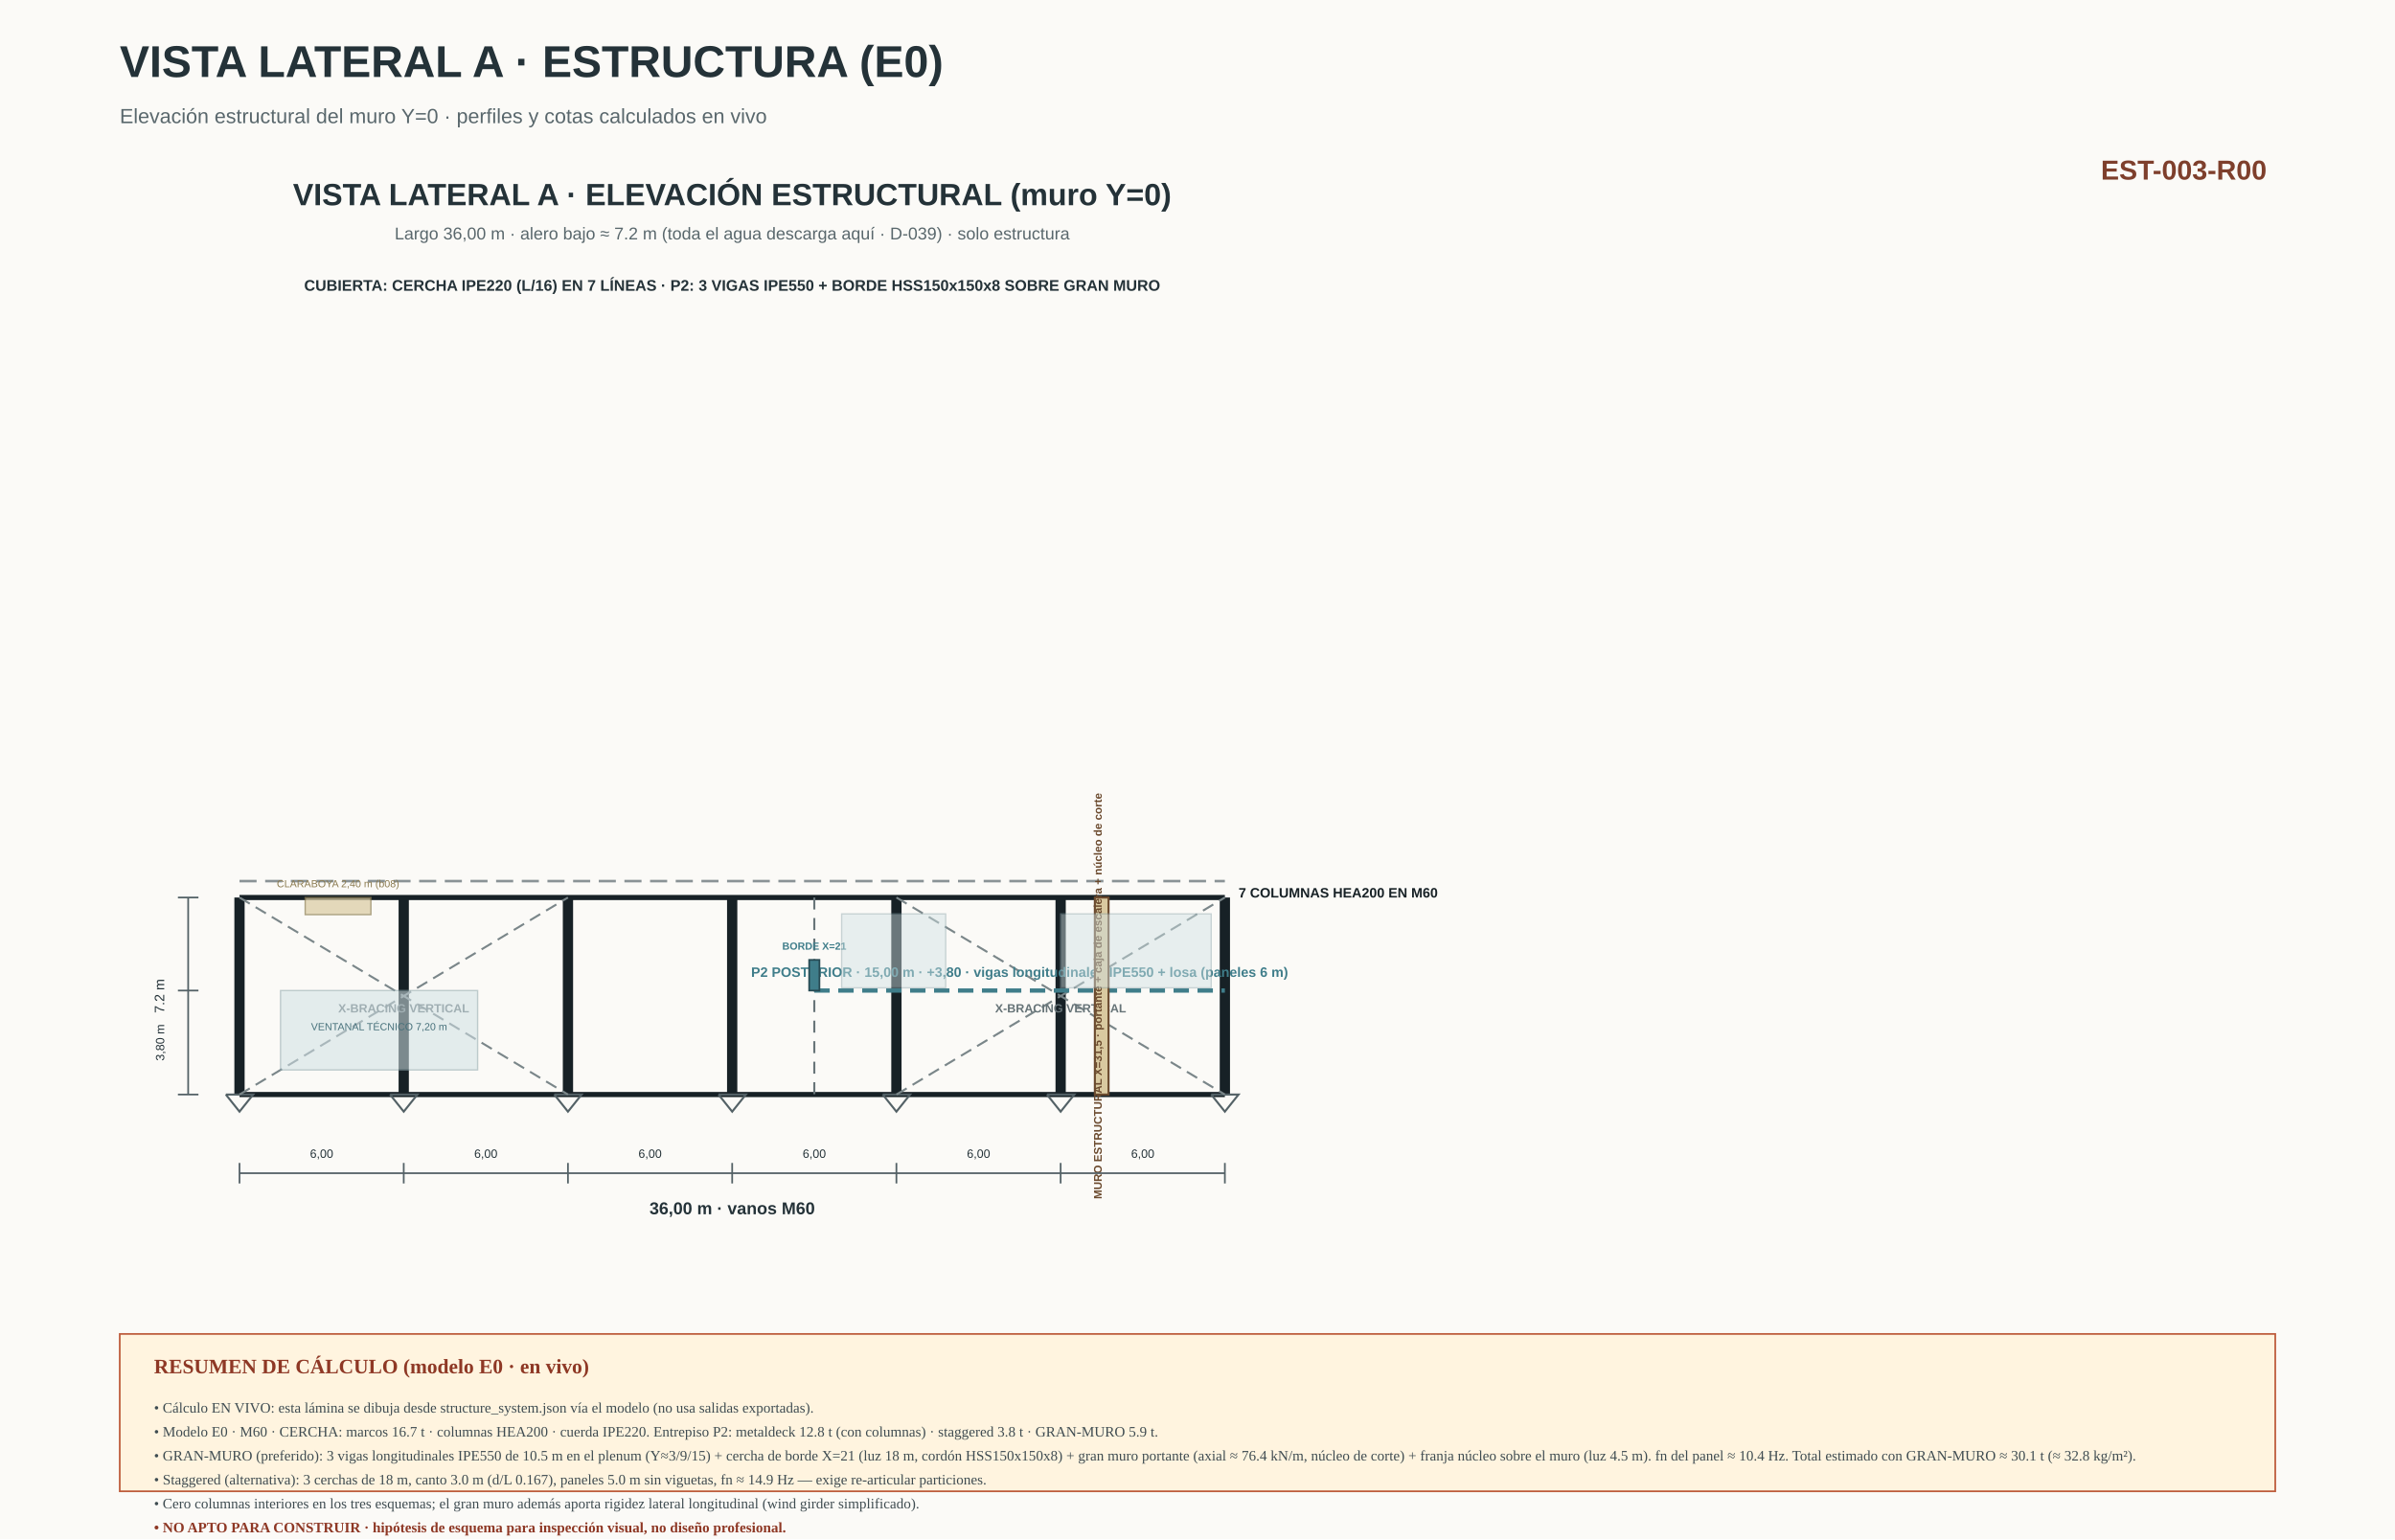
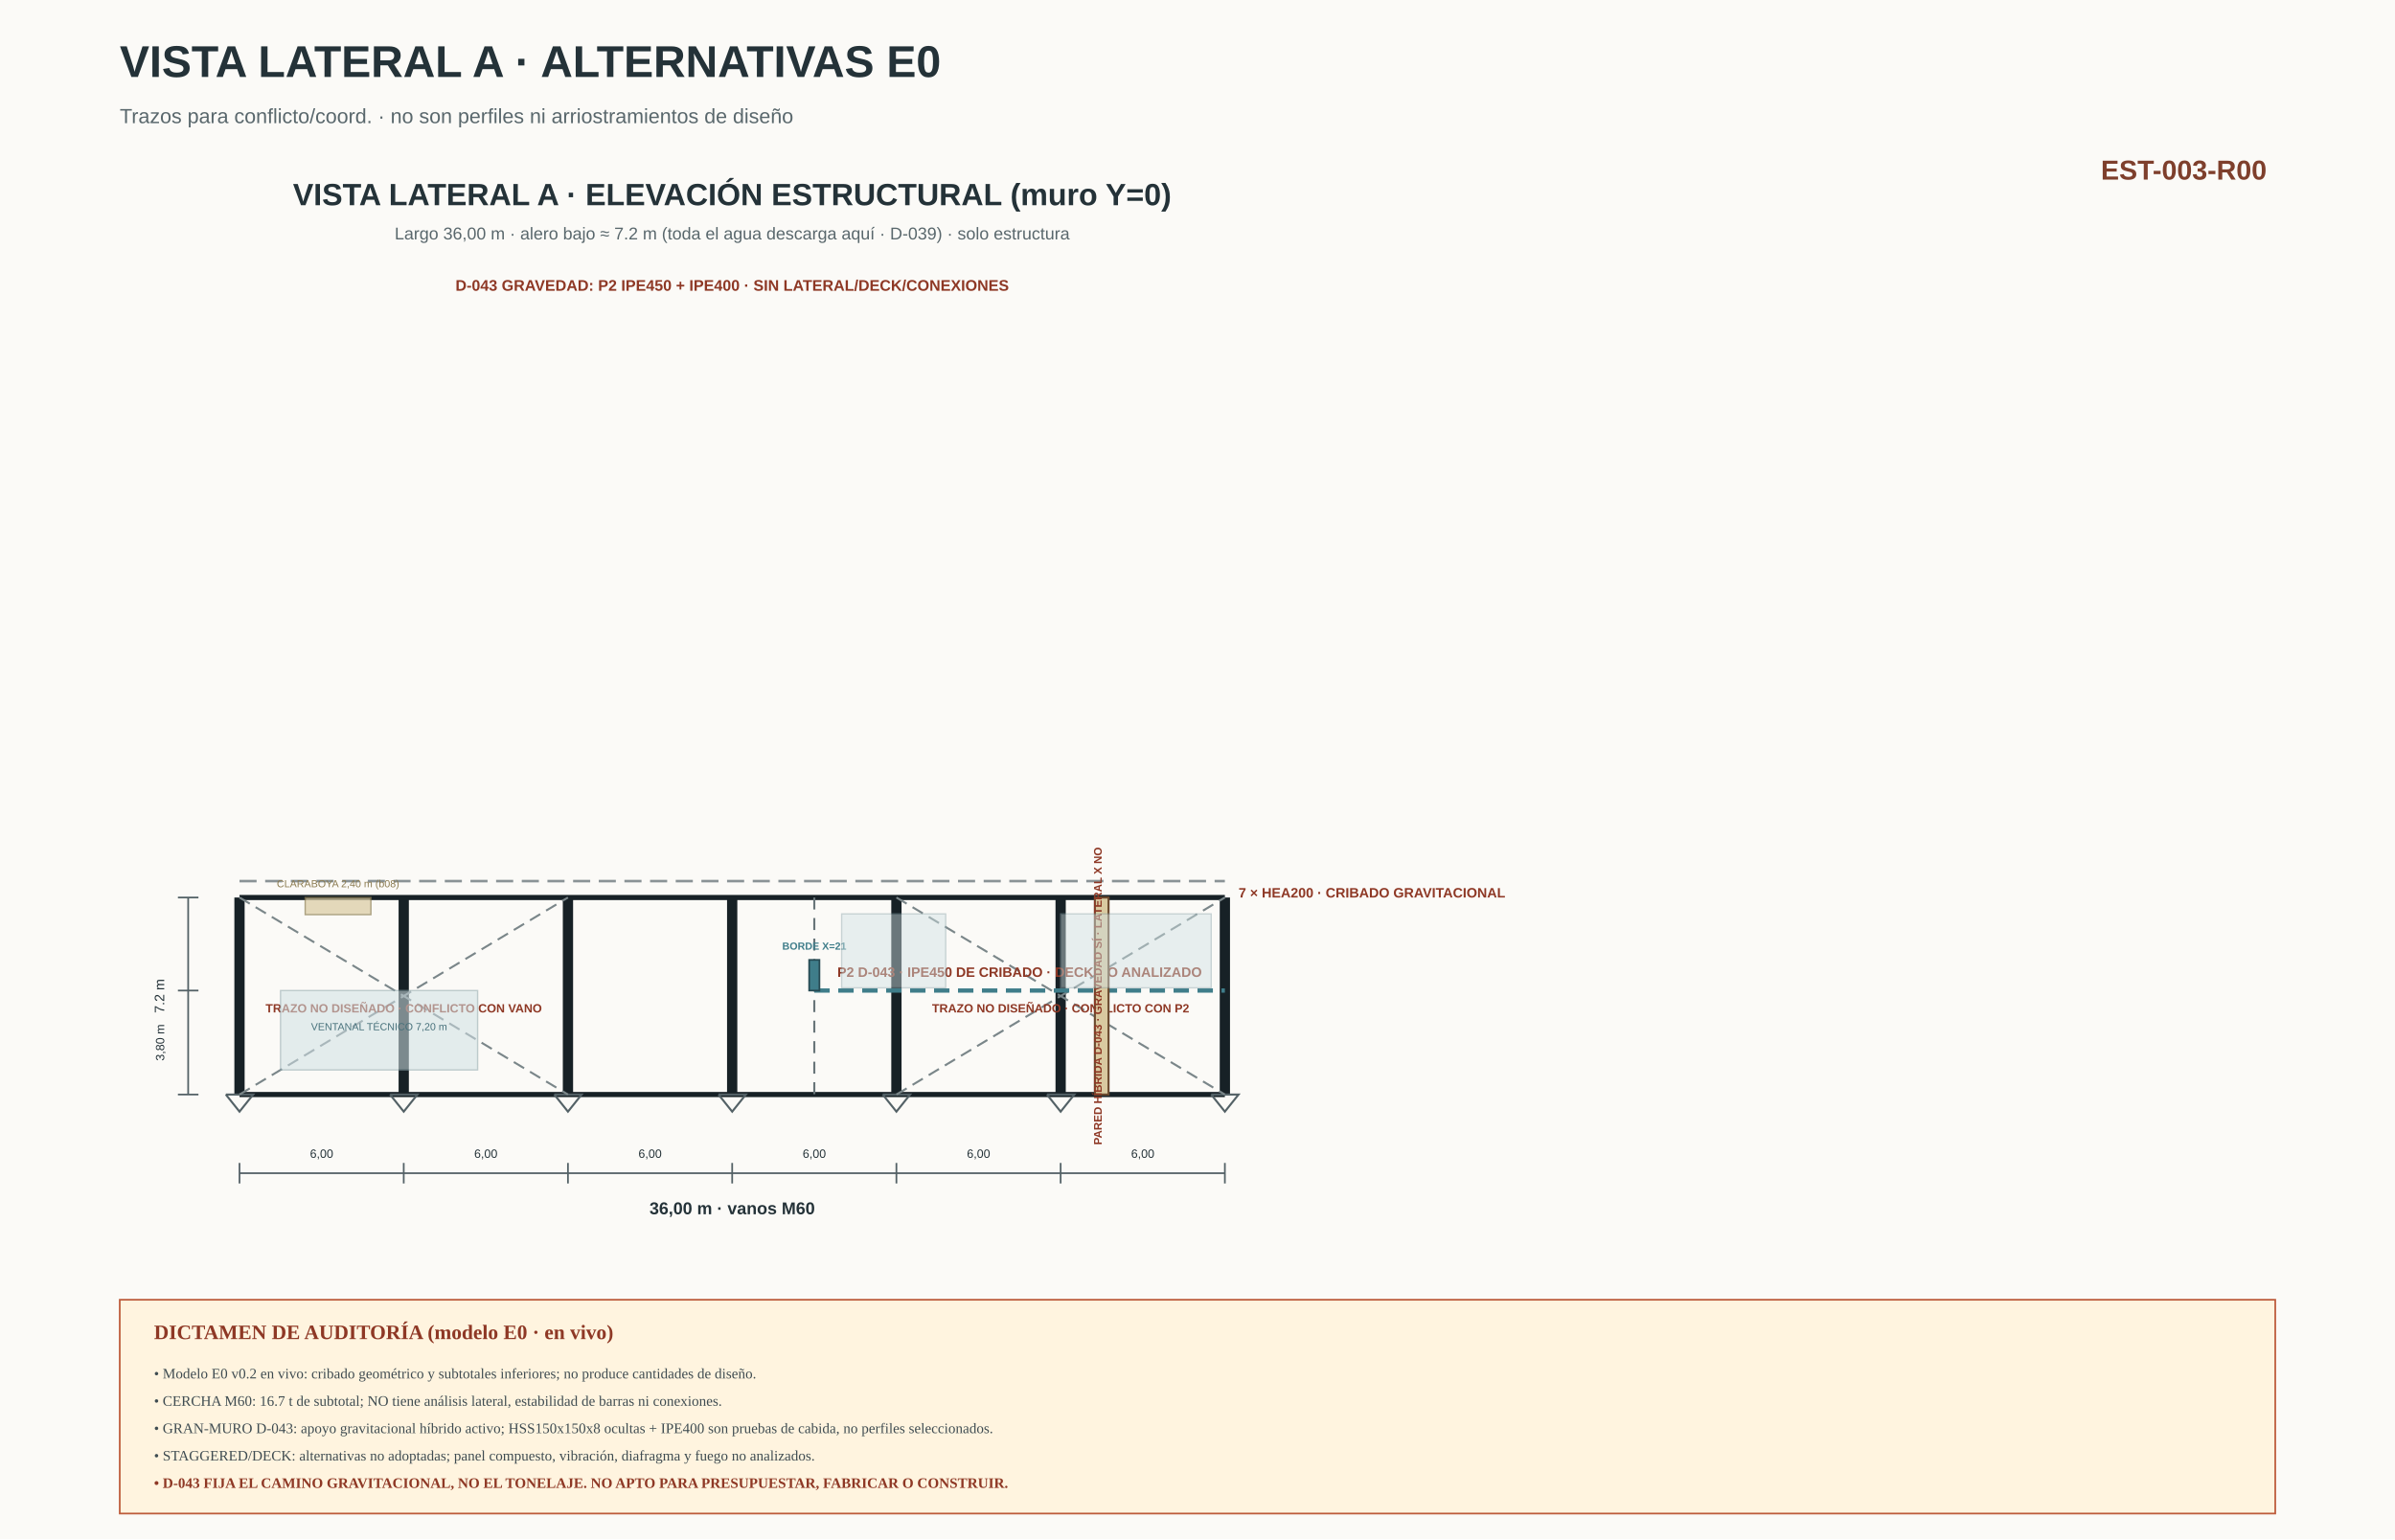
<svg xmlns="http://www.w3.org/2000/svg" width="1400" height="900" viewBox="0 0 1400 900">
  <rect width="1400" height="900" fill="#fbfaf7" />
  <g font-family="Arial">
-     <text x="70" y="45" font-size="26" text-anchor="start" font-weight="700" fill="#243238">VISTA LATERAL A · ESTRUCTURA (E0)</text>
-     <text x="70" y="72" font-size="12" text-anchor="start" font-weight="400" fill="#59676c">Elevación estructural del muro Y=0 · perfiles y cotas calculados en vivo</text>
+     <text x="70" y="45" font-size="26" text-anchor="start" font-weight="700" fill="#243238">VISTA LATERAL A · ALTERNATIVAS E0</text>
+     <text x="70" y="72" font-size="12" text-anchor="start" font-weight="400" fill="#59676c">Trazos para conflicto/coord. · no son perfiles ni arriostramientos de diseño</text>
    <text x="1325" y="105" font-size="16" text-anchor="end" font-weight="700" fill="#7e3f2c">EST-003-R00</text>
  </g>
  <g font-family="Arial" fill="#20292e">
    <text x="428.0" y="120" font-size="18" text-anchor="middle" font-weight="700" fill="#243238">VISTA LATERAL A · ELEVACIÓN ESTRUCTURAL (muro Y=0)</text>
    <text x="428.0" y="140" font-size="10" text-anchor="middle" font-weight="400" fill="#59676c">Largo 36,00 m · alero bajo ≈ 7.2 m (toda el agua descarga aquí · D-039) · solo estructura</text>
    <line x1="140.0" y1="640.0" x2="716.0" y2="640.0" stroke="#172126" stroke-width="3" />
    <line x1="140.0" y1="524.8" x2="716.0" y2="524.8" stroke="#172126" stroke-width="3" />
    <line x1="140.0" y1="515.2" x2="716.0" y2="515.2" stroke="#8a9396" stroke-width="1.5" stroke-dasharray="10 5" />
    <line x1="140.0" y1="640.0" x2="140.0" y2="524.8" stroke="#172126" stroke-width="6" />
    <polyline points="132.0,640.0 148.0,640.0 140.0,650.0 132.0,640.0" fill="none" stroke="#536166" stroke-width="1.2" />
    <line x1="236.0" y1="640.0" x2="236.0" y2="524.8" stroke="#172126" stroke-width="6" />
    <polyline points="228.0,640.0 244.0,640.0 236.0,650.0 228.0,640.0" fill="none" stroke="#536166" stroke-width="1.2" />
    <line x1="332.0" y1="640.0" x2="332.0" y2="524.8" stroke="#172126" stroke-width="6" />
    <polyline points="324.0,640.0 340.0,640.0 332.0,650.0 324.0,640.0" fill="none" stroke="#536166" stroke-width="1.2" />
    <line x1="428.0" y1="640.0" x2="428.0" y2="524.8" stroke="#172126" stroke-width="6" />
    <polyline points="420.0,640.0 436.0,640.0 428.0,650.0 420.0,640.0" fill="none" stroke="#536166" stroke-width="1.2" />
    <line x1="524.0" y1="640.0" x2="524.0" y2="524.8" stroke="#172126" stroke-width="6" />
    <polyline points="516.0,640.0 532.0,640.0 524.0,650.0 516.0,640.0" fill="none" stroke="#536166" stroke-width="1.2" />
    <line x1="620.0" y1="640.0" x2="620.0" y2="524.8" stroke="#172126" stroke-width="6" />
    <polyline points="612.0,640.0 628.0,640.0 620.0,650.0 612.0,640.0" fill="none" stroke="#536166" stroke-width="1.2" />
    <line x1="716.0" y1="640.0" x2="716.0" y2="524.8" stroke="#172126" stroke-width="6" />
    <polyline points="708.0,640.0 724.0,640.0 716.0,650.0 708.0,640.0" fill="none" stroke="#536166" stroke-width="1.2" />
-     <text x="724.0" y="524.8" font-size="8" text-anchor="start" font-weight="700" fill="#172126">7 COLUMNAS HEA200 EN M60</text>
+     <text x="724.0" y="524.8" font-size="8" text-anchor="start" font-weight="700" fill="#8e3825">7 × HEA200 · CRIBADO GRAVITACIONAL</text>
    <line x1="140.0" y1="640.0" x2="332.0" y2="524.8" stroke="#7a8689" stroke-width="1.2" stroke-dasharray="7 4" />
    <line x1="140.0" y1="524.8" x2="332.0" y2="640.0" stroke="#7a8689" stroke-width="1.2" stroke-dasharray="7 4" />
    <line x1="524.0" y1="640.0" x2="716.0" y2="524.8" stroke="#7a8689" stroke-width="1.2" stroke-dasharray="7 4" />
    <line x1="524.0" y1="524.8" x2="716.0" y2="640.0" stroke="#7a8689" stroke-width="1.2" stroke-dasharray="7 4" />
-     <text x="236.0" y="592.0" font-size="7" text-anchor="middle" font-weight="700" fill="#667377">X-BRACING VERTICAL</text>
-     <text x="620.0" y="592.0" font-size="7" text-anchor="middle" font-weight="700" fill="#667377">X-BRACING VERTICAL</text>
+     <text x="236.0" y="592.0" font-size="7" text-anchor="middle" font-weight="700" fill="#8e3825">TRAZO NO DISEÑADO · CONFLICTO CON VANO</text>
+     <text x="620.0" y="592.0" font-size="7" text-anchor="middle" font-weight="700" fill="#8e3825">TRAZO NO DISEÑADO · CONFLICTO CON P2</text>
    <line x1="476.0" y1="524.8" x2="476.0" y2="640.0" stroke="#687579" stroke-width="1.2" stroke-dasharray="7 5" />
    <line x1="476.0" y1="579.2" x2="716.0" y2="579.2" stroke="#3f7d8a" stroke-width="2.5" stroke-dasharray="9 5" />
-     <text x="596.0" y="571.2" font-size="8" text-anchor="middle" font-weight="700" fill="#3f7d8a">P2 POSTERIOR · 15,00 m · +3,80 · vigas longitudinales IPE550 + losa (paneles 6 m)</text>
+     <text x="596.0" y="571.2" font-size="8" text-anchor="middle" font-weight="700" fill="#8e3825">P2 D-043 · IPE450 DE CRIBADO · DECK NO ANALIZADO</text>
    <rect x="473.0" y="561.28" width="6" height="17.92" fill="#3f7d8a" stroke="#274a53" stroke-width="1" />
    <text x="476.0" y="555.28" font-size="6" text-anchor="middle" font-weight="700" fill="#3f7d8a">BORDE X=21</text>
    <rect x="640.0" y="524.8" width="8" height="115.2" fill="#d9c9a0" stroke="#6b4a2e" stroke-width="1.2" />
-     <text x="644.0" y="582.4" font-size="6.5" text-anchor="middle" font-weight="700" fill="#6b4a2e" transform="rotate(-90 644.0 582.4)">MURO ESTRUCTURAL X=31,5 · portante + caja de escalera + núcleo de corte</text>
+     <text x="644.0" y="582.4" font-size="6.5" text-anchor="middle" font-weight="700" fill="#8e3825" transform="rotate(-90 644.0 582.4)">PARED HÍBRIDA D-043 · GRAVEDAD SÍ · LATERAL X NO</text>
    <rect x="164.0" y="579.2" width="115.2" height="46.4" fill="#cfe0e3" stroke="#8aa4a9" stroke-width="0.8" opacity="0.55" />
    <text x="221.6" y="602.4" font-size="6" text-anchor="middle" font-weight="400" fill="#46707a">VENTANAL TÉCNICO 7,20 m</text>
    <rect x="492.0" y="534.4" width="60.8" height="43.2" fill="#cfe0e3" stroke="#8aa4a9" stroke-width="0.8" opacity="0.45" />
    <rect x="620.0" y="534.4" width="88.0" height="43.2" fill="#cfe0e3" stroke="#8aa4a9" stroke-width="0.8" opacity="0.45" />
    <rect x="178.4" y="524.8" width="38.4" height="10" fill="#d9c9a0" stroke="#8a7a4f" stroke-width="0.8" opacity="0.7" />
    <text x="197.6" y="518.8" font-size="6" text-anchor="middle" font-weight="400" fill="#8a7a4f">CLARABOYA 2,40 m (b08)</text>
    <line x1="140.0" y1="686.0" x2="716.0" y2="686.0" stroke="#536166" stroke-width="1.0" />
    <line x1="140.0" y1="680.0" x2="140.0" y2="692.0" stroke="#536166" stroke-width="1.0" />
    <line x1="236.0" y1="680.0" x2="236.0" y2="692.0" stroke="#536166" stroke-width="1.0" />
    <line x1="332.0" y1="680.0" x2="332.0" y2="692.0" stroke="#536166" stroke-width="1.0" />
    <line x1="428.0" y1="680.0" x2="428.0" y2="692.0" stroke="#536166" stroke-width="1.0" />
    <line x1="524.0" y1="680.0" x2="524.0" y2="692.0" stroke="#536166" stroke-width="1.0" />
    <line x1="620.0" y1="680.0" x2="620.0" y2="692.0" stroke="#536166" stroke-width="1.0" />
    <line x1="716.0" y1="680.0" x2="716.0" y2="692.0" stroke="#536166" stroke-width="1.0" />
    <text x="188.0" y="677.0" font-size="7" text-anchor="middle" font-weight="400" fill="#243238">6,00</text>
    <text x="284.0" y="677.0" font-size="7" text-anchor="middle" font-weight="400" fill="#243238">6,00</text>
    <text x="380.0" y="677.0" font-size="7" text-anchor="middle" font-weight="400" fill="#243238">6,00</text>
    <text x="476.0" y="677.0" font-size="7" text-anchor="middle" font-weight="400" fill="#243238">6,00</text>
    <text x="572.0" y="677.0" font-size="7" text-anchor="middle" font-weight="400" fill="#243238">6,00</text>
    <text x="668.0" y="677.0" font-size="7" text-anchor="middle" font-weight="400" fill="#243238">6,00</text>
    <text x="428.0" y="710.0" font-size="10" text-anchor="middle" font-weight="700" fill="#243238">36,00 m · vanos M60</text>
    <line x1="110.0" y1="640.0" x2="110.0" y2="524.8" stroke="#536166" stroke-width="1.0" />
    <line x1="104.0" y1="640.0" x2="116.0" y2="640.0" stroke="#536166" stroke-width="1.0" />
    <line x1="104.0" y1="524.8" x2="116.0" y2="524.8" stroke="#536166" stroke-width="1.0" />
    <line x1="104.0" y1="579.2" x2="116.0" y2="579.2" stroke="#536166" stroke-width="1.0" />
    <text x="96.0" y="582.4" font-size="8" text-anchor="middle" font-weight="400" fill="#243238" transform="rotate(-90 96.0 582.4)">7.2 m</text>
    <text x="96.0" y="609.6" font-size="7" text-anchor="middle" font-weight="400" fill="#243238" transform="rotate(-90 96.0 609.6)">3,80 m</text>
-     <text x="428.0" y="170" font-size="9" text-anchor="middle" font-weight="700" fill="#243238">CUBIERTA: CERCHA IPE220 (L/16) EN 7 LÍNEAS · P2: 3 VIGAS IPE550 + BORDE HSS150x150x8 SOBRE GRAN MURO</text>
+     <text x="428.0" y="170" font-size="9" text-anchor="middle" font-weight="700" fill="#8e3825">D-043 GRAVEDAD: P2 IPE450 + IPE400 · SIN LATERAL/DECK/CONEXIONES</text>
  </g>
-   <rect x="70" y="780" width="1260" height="92" fill="#fff4df" stroke="#bd5c3c" stroke-width="1" />
-   <text x="90" y="803" font-size="12" text-anchor="start" font-weight="700" fill="#8e3825">RESUMEN DE CÁLCULO (modelo E0 · en vivo)</text>
-   <text x="90" y="826" font-size="8.5" text-anchor="start" font-weight="400" fill="#3f4c51">• Cálculo EN VIVO: esta lámina se dibuja desde structure_system.json vía el modelo (no usa salidas exportadas).</text>
-   <text x="90" y="840" font-size="8.5" text-anchor="start" font-weight="400" fill="#3f4c51">• Modelo E0 · M60 · CERCHA: marcos 16.7 t · columnas HEA200 · cuerda IPE220. Entrepiso P2: metaldeck 12.8 t (con columnas) · staggered 3.8 t · GRAN-MURO 5.9 t.</text>
-   <text x="90" y="854" font-size="8.5" text-anchor="start" font-weight="400" fill="#3f4c51">• GRAN-MURO (preferido): 3 vigas longitudinales IPE550 de 10.5 m en el plenum (Y≈3/9/15) + cercha de borde X=21 (luz 18 m, cordón HSS150x150x8) + gran muro portante (axial ≈ 76.4 kN/m, núcleo de corte) + franja núcleo sobre el muro (luz 4.5 m). fn del panel ≈ 10.4 Hz. Total estimado con GRAN-MURO ≈ 30.1 t (≈ 32.8 kg/m²).</text>
-   <text x="90" y="868" font-size="8.5" text-anchor="start" font-weight="400" fill="#3f4c51">• Staggered (alternativa): 3 cerchas de 18 m, canto 3.0 m (d/L 0.167), paneles 5.0 m sin viguetas, fn ≈ 14.9 Hz — exige re-articular particiones.</text>
-   <text x="90" y="882" font-size="8.5" text-anchor="start" font-weight="400" fill="#3f4c51">• Cero columnas interiores en los tres esquemas; el gran muro además aporta rigidez lateral longitudinal (wind girder simplificado).</text>
-   <text x="90" y="896" font-size="8.5" text-anchor="start" font-weight="700" fill="#8e3825">• NO APTO PARA CONSTRUIR · hipótesis de esquema para inspección visual, no diseño profesional.</text>
+   <rect x="70" y="760" width="1260" height="125" fill="#fff4df" stroke="#bd5c3c" stroke-width="1" />
+   <text x="90" y="783" font-size="12" text-anchor="start" font-weight="700" fill="#8e3825">DICTAMEN DE AUDITORÍA (modelo E0 · en vivo)</text>
+   <text x="90" y="806" font-size="8.5" text-anchor="start" font-weight="400" fill="#3f4c51">• Modelo E0 v0.2 en vivo: cribado geométrico y subtotales inferiores; no produce cantidades de diseño.</text>
+   <text x="90" y="822" font-size="8.5" text-anchor="start" font-weight="400" fill="#3f4c51">• CERCHA M60: 16.7 t de subtotal; NO tiene análisis lateral, estabilidad de barras ni conexiones.</text>
+   <text x="90" y="838" font-size="8.5" text-anchor="start" font-weight="400" fill="#3f4c51">• GRAN-MURO D-043: apoyo gravitacional híbrido activo; HSS150x150x8 ocultas + IPE400 son pruebas de cabida, no perfiles seleccionados.</text>
+   <text x="90" y="854" font-size="8.5" text-anchor="start" font-weight="400" fill="#3f4c51">• STAGGERED/DECK: alternativas no adoptadas; panel compuesto, vibración, diafragma y fuego no analizados.</text>
+   <text x="90" y="870" font-size="8.5" text-anchor="start" font-weight="700" fill="#8e3825">• D-043 FIJA EL CAMINO GRAVITACIONAL, NO EL TONELAJE. NO APTO PARA PRESUPUESTAR, FABRICAR O CONSTRUIR.</text>
</svg>
